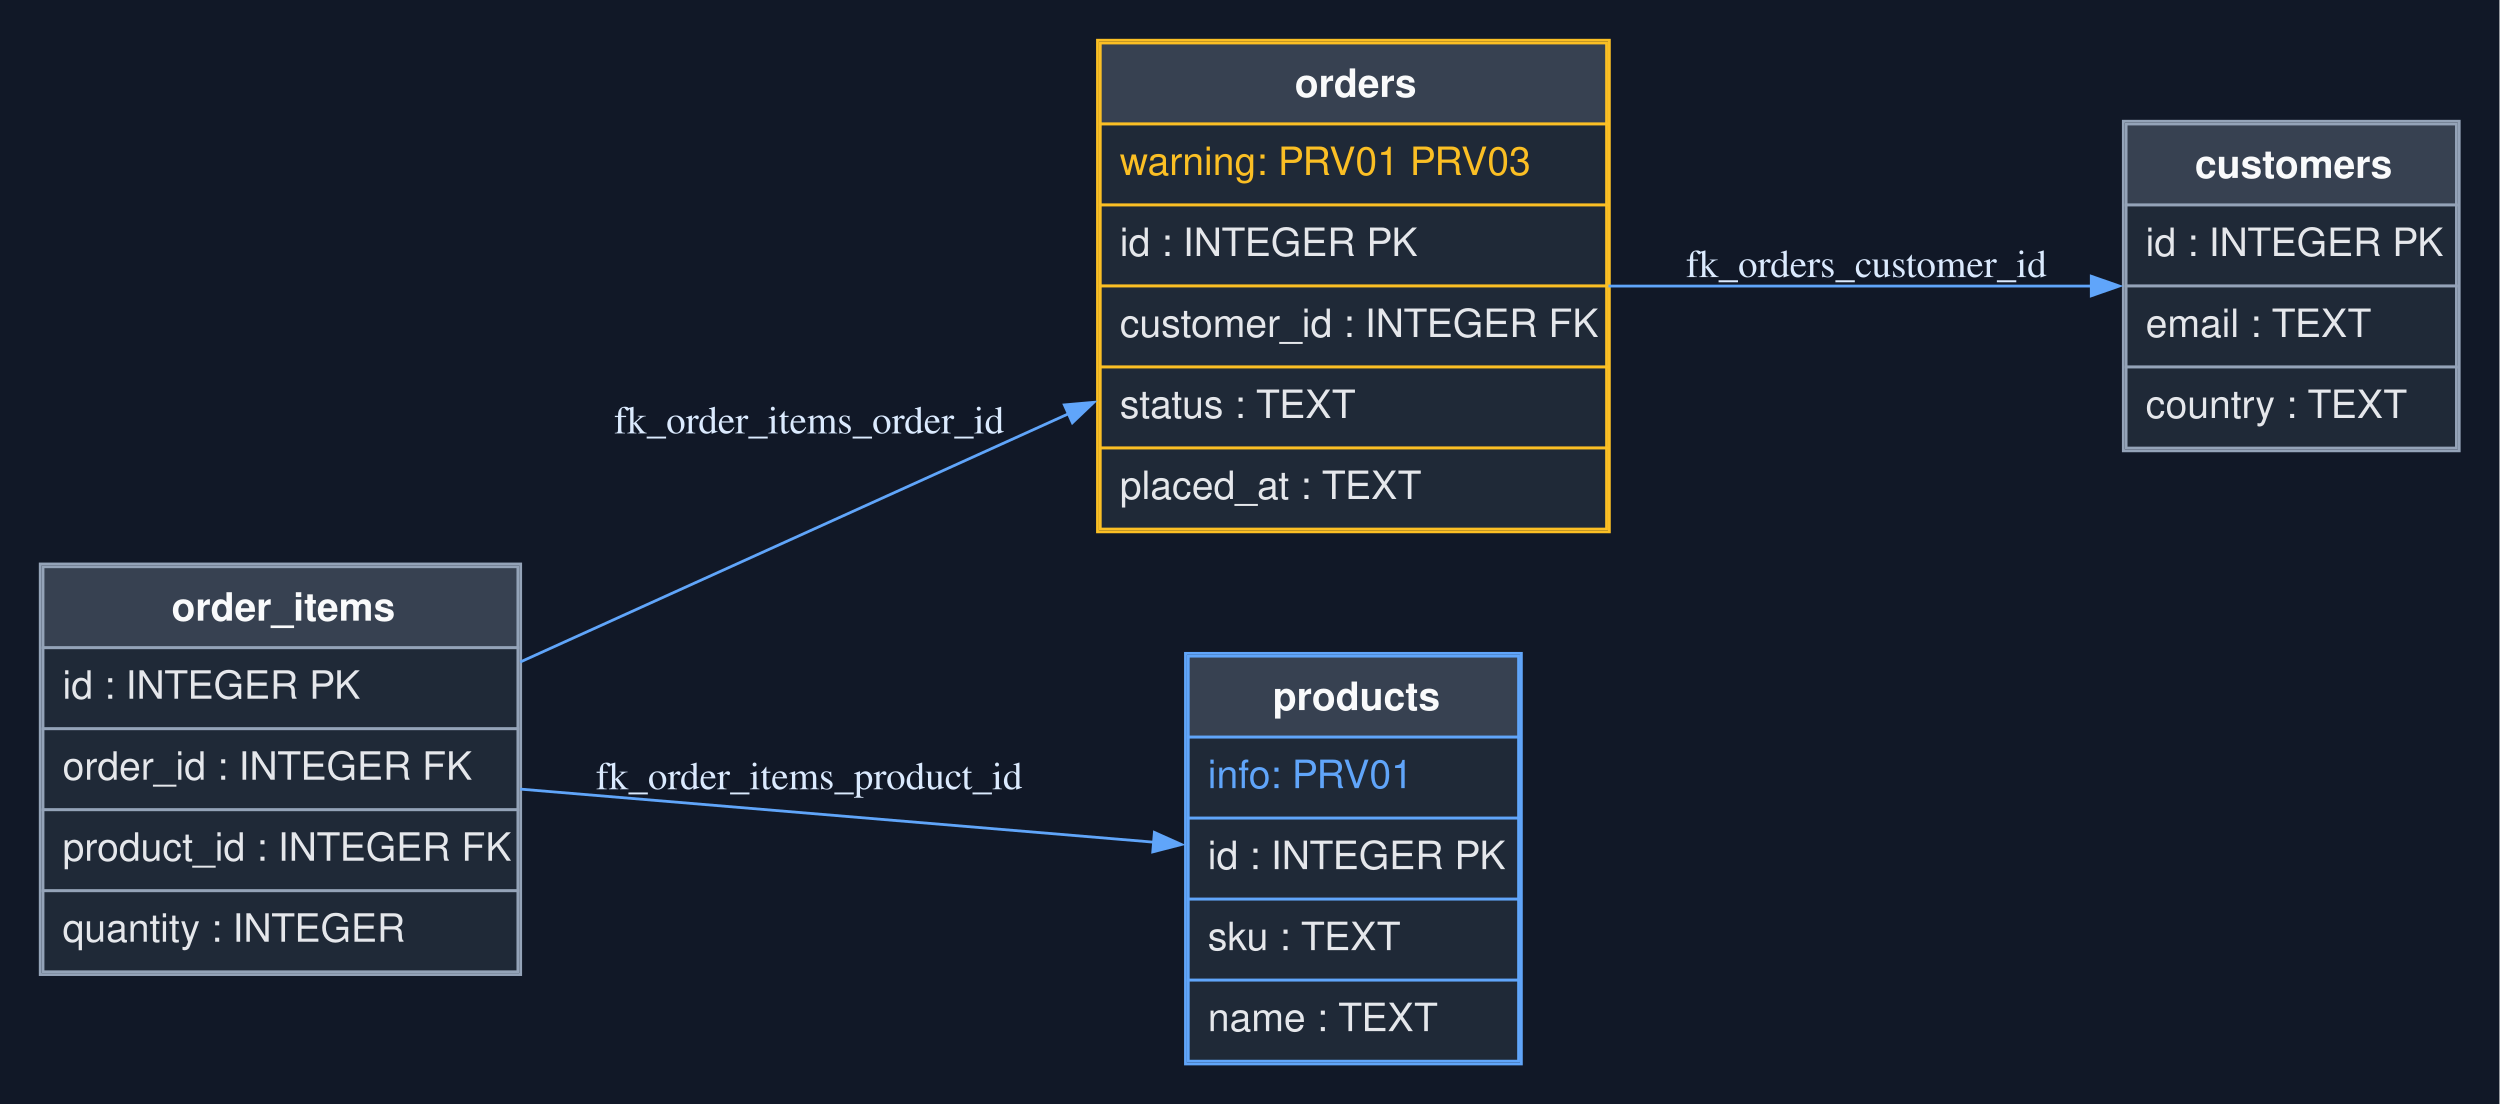
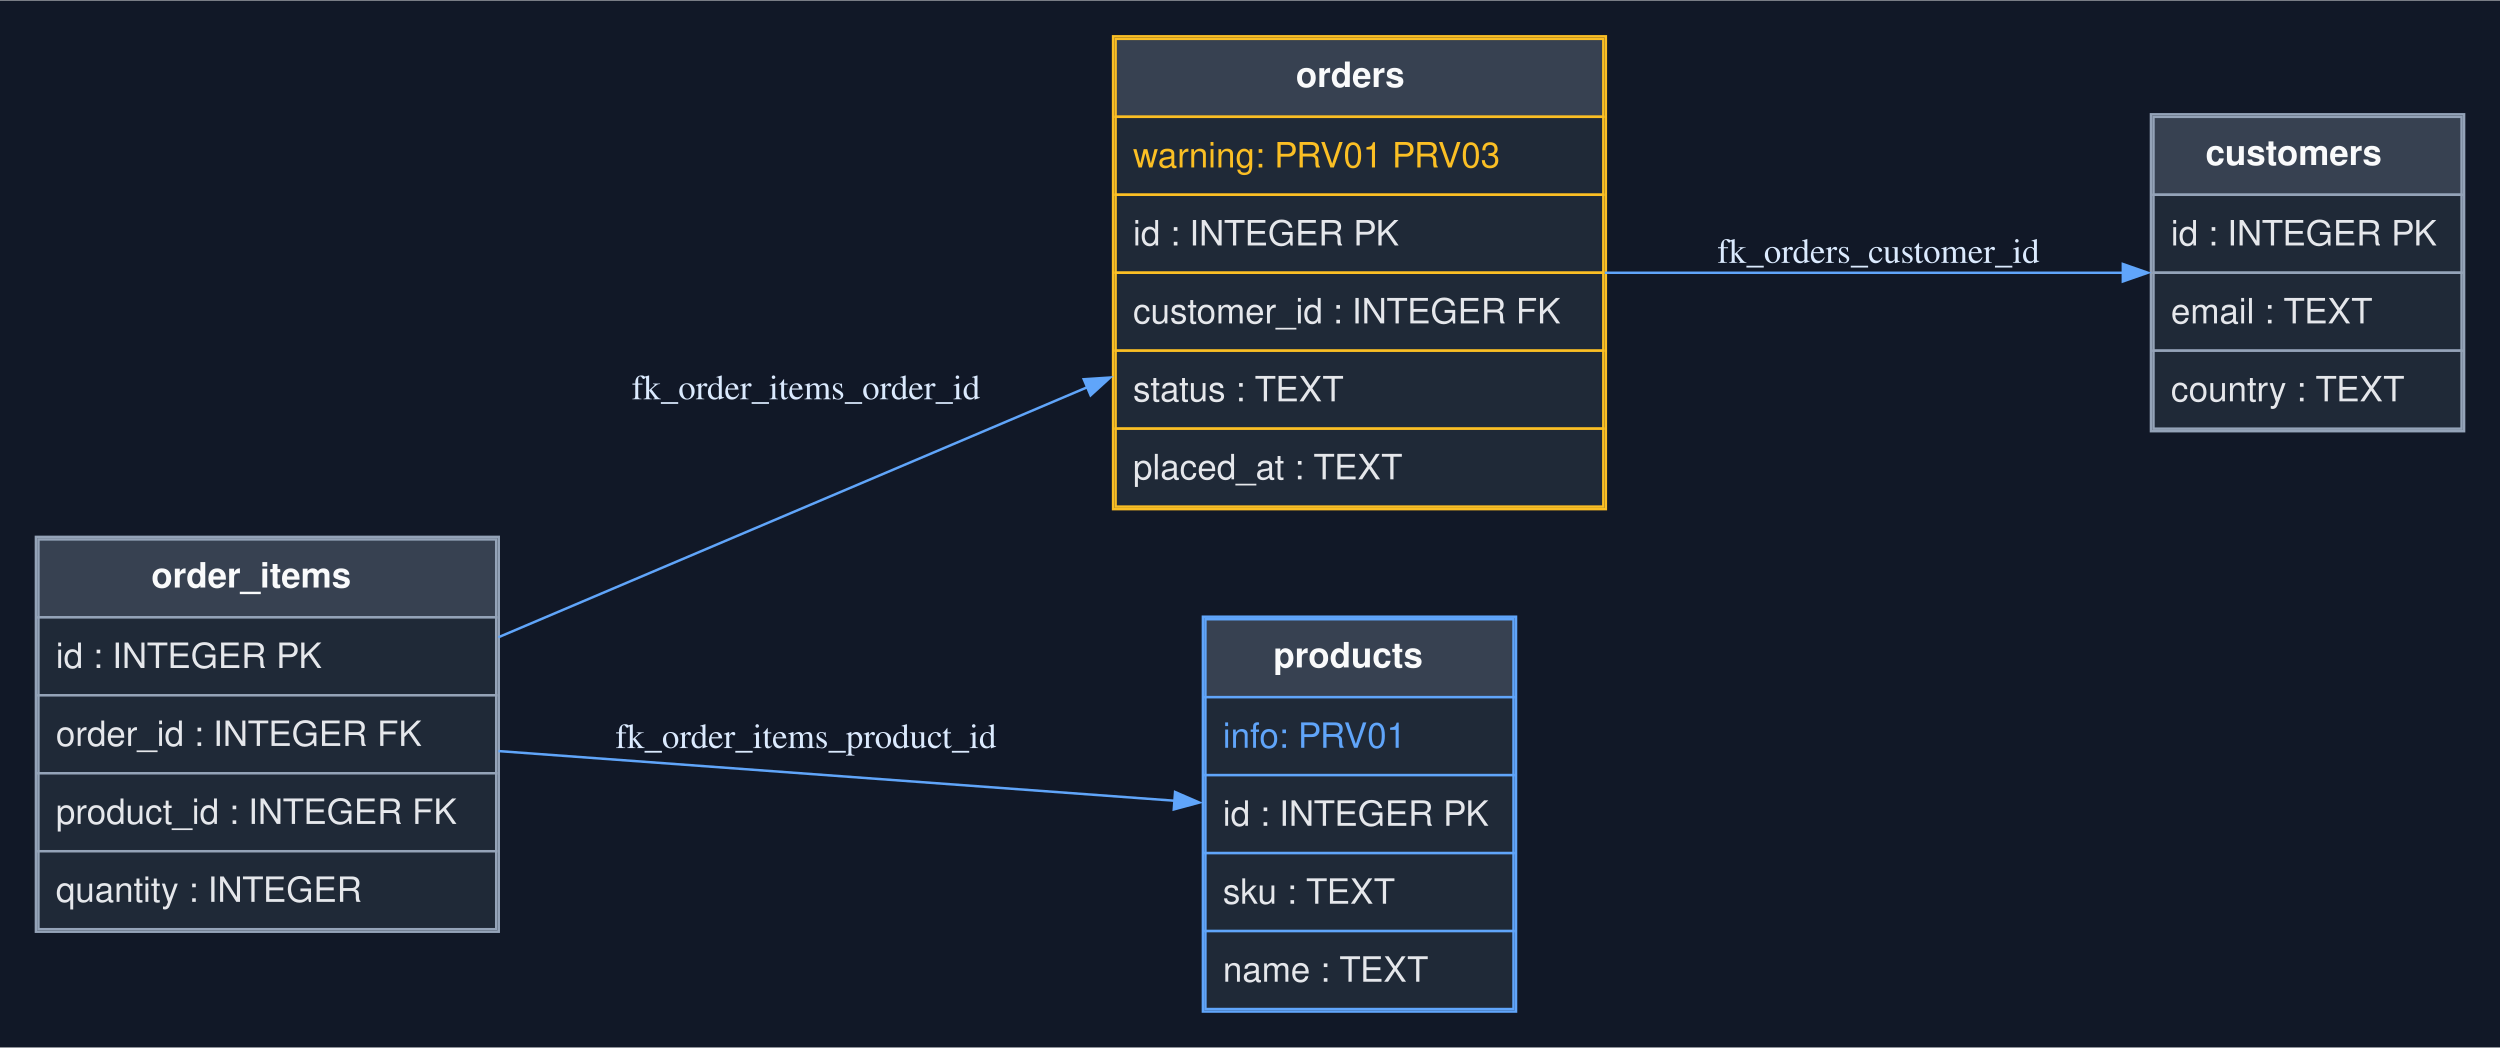
- <svg xmlns="http://www.w3.org/2000/svg" width="895pt" height="395pt" viewBox="0.00 0.00 895.00 395.00">
-   <g id="graph0" class="graph" transform="scale(1 1) rotate(0) translate(14.4 380.9)">
-     <polygon fill="#111827" stroke="none" points="-14.4,14.4 -14.4,-380.9 880.4,-380.9 880.4,14.4 -14.4,14.4" />
+ <svg xmlns="http://www.w3.org/2000/svg" width="1002pt" height="420pt" viewBox="0.00 0.00 1002.05 419.67">
+   <g id="graph0" class="graph" transform="scale(1 1) rotate(0) translate(14.4 405.27)">
+     <polygon fill="#111827" stroke="none" points="-14.4,14.4 -14.4,-405.27 987.65,-405.27 987.65,14.4 -14.4,14.4" />
    <g id="node1" class="node">
-       <polygon fill="#374151" stroke="none" points="746.75,-307.5 746.75,-336.5 865,-336.5 865,-307.5 746.75,-307.5" />
-       <polygon fill="none" stroke="#94a3b8" points="746.75,-307.5 746.75,-336.5 865,-336.5 865,-307.5 746.75,-307.5" />
-       <text xml:space="preserve" text-anchor="start" x="771.38" y="-317.2" font-family="Helvetica,sans-Serif" font-weight="bold" font-size="14.00" fill="#f9fafb">customers</text>
-       <polygon fill="#1f2937" stroke="none" points="746.75,-278.5 746.75,-307.5 865,-307.5 865,-278.5 746.75,-278.5" />
-       <polygon fill="none" stroke="#94a3b8" points="746.75,-278.5 746.75,-307.5 865,-307.5 865,-278.5 746.75,-278.5" />
-       <text xml:space="preserve" text-anchor="start" x="753.75" y="-289.25" font-family="Helvetica,sans-Serif" font-size="14.00" fill="#e5e7eb">id : INTEGER PK</text>
-       <polygon fill="#1f2937" stroke="none" points="746.75,-249.5 746.75,-278.5 865,-278.5 865,-249.5 746.75,-249.5" />
-       <polygon fill="none" stroke="#94a3b8" points="746.75,-249.5 746.75,-278.5 865,-278.5 865,-249.5 746.75,-249.5" />
-       <text xml:space="preserve" text-anchor="start" x="753.75" y="-260.25" font-family="Helvetica,sans-Serif" font-size="14.00" fill="#e5e7eb">email : TEXT</text>
-       <polygon fill="#1f2937" stroke="none" points="746.75,-220.5 746.75,-249.5 865,-249.5 865,-220.5 746.75,-220.5" />
-       <polygon fill="none" stroke="#94a3b8" points="746.75,-220.5 746.75,-249.5 865,-249.5 865,-220.5 746.75,-220.5" />
-       <text xml:space="preserve" text-anchor="start" x="753.75" y="-231.25" font-family="Helvetica,sans-Serif" font-size="14.00" fill="#e5e7eb">country : TEXT</text>
-       <polygon fill="none" stroke="#94a3b8" points="745.75,-219.5 745.75,-337.5 866,-337.5 866,-219.5 745.75,-219.5" />
+       <polygon fill="#374151" stroke="none" points="848.75,-327.38 848.75,-358.62 972.25,-358.62 972.25,-327.38 848.75,-327.38" />
+       <polygon fill="none" stroke="#94a3b8" points="848.75,-327.38 848.75,-358.62 972.25,-358.62 972.25,-327.38 848.75,-327.38" />
+       <text text-anchor="start" x="869.62" y="-339.32" font-family="Helvetica,sans-Serif" font-weight="bold" font-size="14.00" fill="#f9fafb">customers</text>
+       <polygon fill="#1f2937" stroke="none" points="848.75,-296.12 848.75,-327.38 972.25,-327.38 972.25,-296.12 848.75,-296.12" />
+       <polygon fill="none" stroke="#94a3b8" points="848.75,-296.12 848.75,-327.38 972.25,-327.38 972.25,-296.12 848.75,-296.12" />
+       <text text-anchor="start" x="855.75" y="-307.07" font-family="Helvetica,sans-Serif" font-size="14.00" fill="#e5e7eb">id : INTEGER PK</text>
+       <polygon fill="#1f2937" stroke="none" points="848.75,-264.88 848.75,-296.12 972.25,-296.12 972.25,-264.88 848.75,-264.88" />
+       <polygon fill="none" stroke="#94a3b8" points="848.75,-264.88 848.75,-296.12 972.25,-296.12 972.25,-264.88 848.75,-264.88" />
+       <text text-anchor="start" x="855.75" y="-275.82" font-family="Helvetica,sans-Serif" font-size="14.00" fill="#e5e7eb">email : TEXT</text>
+       <polygon fill="#1f2937" stroke="none" points="848.75,-233.62 848.75,-264.88 972.25,-264.88 972.25,-233.62 848.75,-233.62" />
+       <polygon fill="none" stroke="#94a3b8" points="848.75,-233.62 848.75,-264.88 972.25,-264.88 972.25,-233.62 848.75,-233.62" />
+       <text text-anchor="start" x="855.75" y="-244.57" font-family="Helvetica,sans-Serif" font-size="14.00" fill="#e5e7eb">country : TEXT</text>
+       <polygon fill="none" stroke="#94a3b8" points="847.75,-232.62 847.75,-359.62 973.25,-359.62 973.25,-232.62 847.75,-232.62" />
    </g>
    <g id="node2" class="node">
-       <polygon fill="#374151" stroke="none" points="379.5,-336.5 379.5,-365.5 560.75,-365.5 560.75,-336.5 379.5,-336.5" />
-       <polygon fill="none" stroke="#fbbf24" points="379.5,-336.5 379.5,-365.5 560.75,-365.5 560.75,-336.5 379.5,-336.5" />
-       <text xml:space="preserve" text-anchor="start" x="449.12" y="-346.2" font-family="Helvetica,sans-Serif" font-weight="bold" font-size="14.00" fill="#f9fafb">orders</text>
-       <polygon fill="#1f2937" stroke="none" points="379.5,-307.5 379.5,-336.5 560.75,-336.5 560.75,-307.5 379.5,-307.5" />
-       <polygon fill="none" stroke="#fbbf24" points="379.5,-307.5 379.5,-336.5 560.75,-336.5 560.75,-307.5 379.5,-307.5" />
-       <text xml:space="preserve" text-anchor="start" x="386.5" y="-318.25" font-family="Helvetica,sans-Serif" font-size="14.00" fill="#fbbf24">warning: PRV01 PRV03</text>
-       <polygon fill="#1f2937" stroke="none" points="379.5,-278.5 379.5,-307.5 560.75,-307.5 560.75,-278.5 379.5,-278.5" />
-       <polygon fill="none" stroke="#fbbf24" points="379.5,-278.5 379.5,-307.5 560.75,-307.5 560.75,-278.5 379.5,-278.5" />
-       <text xml:space="preserve" text-anchor="start" x="386.5" y="-289.25" font-family="Helvetica,sans-Serif" font-size="14.00" fill="#e5e7eb">id : INTEGER PK</text>
-       <polygon fill="#1f2937" stroke="none" points="379.5,-249.5 379.5,-278.5 560.75,-278.5 560.75,-249.5 379.5,-249.5" />
-       <polygon fill="none" stroke="#fbbf24" points="379.5,-249.5 379.5,-278.5 560.75,-278.5 560.75,-249.5 379.5,-249.5" />
-       <text xml:space="preserve" text-anchor="start" x="386.5" y="-260.25" font-family="Helvetica,sans-Serif" font-size="14.00" fill="#e5e7eb">customer_id : INTEGER FK</text>
-       <polygon fill="#1f2937" stroke="none" points="379.5,-220.5 379.5,-249.5 560.75,-249.5 560.75,-220.5 379.5,-220.5" />
-       <polygon fill="none" stroke="#fbbf24" points="379.5,-220.5 379.5,-249.5 560.75,-249.5 560.75,-220.5 379.5,-220.5" />
-       <text xml:space="preserve" text-anchor="start" x="386.5" y="-231.25" font-family="Helvetica,sans-Serif" font-size="14.00" fill="#e5e7eb">status : TEXT</text>
-       <polygon fill="#1f2937" stroke="none" points="379.5,-191.5 379.5,-220.5 560.75,-220.5 560.75,-191.5 379.5,-191.5" />
-       <polygon fill="none" stroke="#fbbf24" points="379.5,-191.5 379.5,-220.5 560.75,-220.5 560.75,-191.5 379.5,-191.5" />
-       <text xml:space="preserve" text-anchor="start" x="386.5" y="-202.25" font-family="Helvetica,sans-Serif" font-size="14.00" fill="#e5e7eb">placed_at : TEXT</text>
-       <polygon fill="none" stroke="#fbbf24" points="378.5,-190.5 378.5,-366.5 561.75,-366.5 561.75,-190.5 378.5,-190.5" />
+       <polygon fill="#374151" stroke="none" points="432.75,-358.62 432.75,-389.88 628.25,-389.88 628.25,-358.62 432.75,-358.62" />
+       <polygon fill="none" stroke="#fbbf24" points="432.75,-358.62 432.75,-389.88 628.25,-389.88 628.25,-358.62 432.75,-358.62" />
+       <text text-anchor="start" x="505" y="-370.57" font-family="Helvetica,sans-Serif" font-weight="bold" font-size="14.00" fill="#f9fafb">orders</text>
+       <polygon fill="#1f2937" stroke="none" points="432.75,-327.38 432.75,-358.62 628.25,-358.62 628.25,-327.38 432.75,-327.38" />
+       <polygon fill="none" stroke="#fbbf24" points="432.75,-327.38 432.75,-358.62 628.25,-358.62 628.25,-327.38 432.75,-327.38" />
+       <text text-anchor="start" x="439.75" y="-338.32" font-family="Helvetica,sans-Serif" font-size="14.00" fill="#fbbf24">warning: PRV01 PRV03</text>
+       <polygon fill="#1f2937" stroke="none" points="432.75,-296.12 432.75,-327.38 628.25,-327.38 628.25,-296.12 432.75,-296.12" />
+       <polygon fill="none" stroke="#fbbf24" points="432.75,-296.12 432.75,-327.38 628.25,-327.38 628.25,-296.12 432.75,-296.12" />
+       <text text-anchor="start" x="439.75" y="-307.07" font-family="Helvetica,sans-Serif" font-size="14.00" fill="#e5e7eb">id : INTEGER PK</text>
+       <polygon fill="#1f2937" stroke="none" points="432.75,-264.88 432.75,-296.12 628.25,-296.12 628.25,-264.88 432.75,-264.88" />
+       <polygon fill="none" stroke="#fbbf24" points="432.75,-264.88 432.75,-296.12 628.25,-296.12 628.25,-264.88 432.75,-264.88" />
+       <text text-anchor="start" x="439.75" y="-275.82" font-family="Helvetica,sans-Serif" font-size="14.00" fill="#e5e7eb">customer_id : INTEGER FK</text>
+       <polygon fill="#1f2937" stroke="none" points="432.75,-233.62 432.75,-264.88 628.25,-264.88 628.25,-233.62 432.75,-233.62" />
+       <polygon fill="none" stroke="#fbbf24" points="432.75,-233.62 432.75,-264.88 628.25,-264.88 628.25,-233.62 432.75,-233.62" />
+       <text text-anchor="start" x="439.75" y="-244.57" font-family="Helvetica,sans-Serif" font-size="14.00" fill="#e5e7eb">status : TEXT</text>
+       <polygon fill="#1f2937" stroke="none" points="432.75,-202.38 432.75,-233.62 628.25,-233.62 628.25,-202.38 432.75,-202.38" />
+       <polygon fill="none" stroke="#fbbf24" points="432.75,-202.38 432.75,-233.62 628.25,-233.62 628.25,-202.38 432.75,-202.38" />
+       <text text-anchor="start" x="439.75" y="-213.32" font-family="Helvetica,sans-Serif" font-size="14.00" fill="#e5e7eb">placed_at : TEXT</text>
+       <polygon fill="none" stroke="#fbbf24" points="431.75,-201.38 431.75,-390.88 629.25,-390.88 629.25,-201.38 431.75,-201.38" />
    </g>
    <g id="edge3" class="edge">
-       <path fill="none" stroke="#60a5fa" d="M561.44,-278.5C615.8,-278.5 683.99,-278.5 734.36,-278.5" />
-       <polygon fill="#60a5fa" stroke="#60a5fa" points="734.28,-282 744.28,-278.5 734.28,-275 734.28,-282" />
-       <text xml:space="preserve" text-anchor="middle" x="653.75" y="-281.7" font-family="Times,serif" font-size="14.00" fill="#dbeafe">fk_orders_customer_id</text>
+       <path fill="none" stroke="#60a5fa" d="M628.84,-296.12C693.65,-296.12 777.42,-296.12 836.52,-296.12" />
+       <polygon fill="#60a5fa" stroke="#60a5fa" points="836.48,-299.63 846.48,-296.13 836.48,-292.63 836.48,-299.63" />
+       <text text-anchor="middle" x="738.5" y="-300.07" font-family="Times,serif" font-size="14.00" fill="#dbeafe">fk_orders_customer_id</text>
    </g>
    <g id="node3" class="node">
-       <polygon fill="#374151" stroke="none" points="411,-117 411,-146 529.25,-146 529.25,-117 411,-117" />
-       <polygon fill="none" stroke="#60a5fa" points="411,-117 411,-146 529.25,-146 529.25,-117 411,-117" />
-       <text xml:space="preserve" text-anchor="start" x="441.25" y="-126.7" font-family="Helvetica,sans-Serif" font-weight="bold" font-size="14.00" fill="#f9fafb">products</text>
-       <polygon fill="#1f2937" stroke="none" points="411,-88 411,-117 529.25,-117 529.25,-88 411,-88" />
-       <polygon fill="none" stroke="#60a5fa" points="411,-88 411,-117 529.25,-117 529.25,-88 411,-88" />
-       <text xml:space="preserve" text-anchor="start" x="418" y="-98.75" font-family="Helvetica,sans-Serif" font-size="14.00" fill="#60a5fa">info: PRV01</text>
-       <polygon fill="#1f2937" stroke="none" points="411,-59 411,-88 529.25,-88 529.25,-59 411,-59" />
-       <polygon fill="none" stroke="#60a5fa" points="411,-59 411,-88 529.25,-88 529.25,-59 411,-59" />
-       <text xml:space="preserve" text-anchor="start" x="418" y="-69.75" font-family="Helvetica,sans-Serif" font-size="14.00" fill="#e5e7eb">id : INTEGER PK</text>
-       <polygon fill="#1f2937" stroke="none" points="411,-30 411,-59 529.25,-59 529.25,-30 411,-30" />
-       <polygon fill="none" stroke="#60a5fa" points="411,-30 411,-59 529.25,-59 529.25,-30 411,-30" />
-       <text xml:space="preserve" text-anchor="start" x="418" y="-40.75" font-family="Helvetica,sans-Serif" font-size="14.00" fill="#e5e7eb">sku : TEXT</text>
-       <polygon fill="#1f2937" stroke="none" points="411,-1 411,-30 529.25,-30 529.25,-1 411,-1" />
-       <polygon fill="none" stroke="#60a5fa" points="411,-1 411,-30 529.25,-30 529.25,-1 411,-1" />
-       <text xml:space="preserve" text-anchor="start" x="418" y="-11.75" font-family="Helvetica,sans-Serif" font-size="14.00" fill="#e5e7eb">name : TEXT</text>
-       <polygon fill="none" stroke="#60a5fa" points="410,0 410,-147 530.25,-147 530.25,0 410,0" />
+       <polygon fill="#374151" stroke="none" points="468.75,-126 468.75,-157.25 592.25,-157.25 592.25,-126 468.75,-126" />
+       <polygon fill="none" stroke="#60a5fa" points="468.75,-126 468.75,-157.25 592.25,-157.25 592.25,-126 468.75,-126" />
+       <text text-anchor="start" x="496" y="-137.95" font-family="Helvetica,sans-Serif" font-weight="bold" font-size="14.00" fill="#f9fafb">products</text>
+       <polygon fill="#1f2937" stroke="none" points="468.75,-94.75 468.75,-126 592.25,-126 592.25,-94.75 468.75,-94.75" />
+       <polygon fill="none" stroke="#60a5fa" points="468.75,-94.75 468.75,-126 592.25,-126 592.25,-94.75 468.75,-94.75" />
+       <text text-anchor="start" x="475.75" y="-105.7" font-family="Helvetica,sans-Serif" font-size="14.00" fill="#60a5fa">info: PRV01</text>
+       <polygon fill="#1f2937" stroke="none" points="468.75,-63.5 468.75,-94.75 592.25,-94.75 592.25,-63.5 468.75,-63.5" />
+       <polygon fill="none" stroke="#60a5fa" points="468.75,-63.5 468.75,-94.75 592.25,-94.75 592.25,-63.5 468.75,-63.5" />
+       <text text-anchor="start" x="475.75" y="-74.45" font-family="Helvetica,sans-Serif" font-size="14.00" fill="#e5e7eb">id : INTEGER PK</text>
+       <polygon fill="#1f2937" stroke="none" points="468.75,-32.25 468.75,-63.5 592.25,-63.5 592.25,-32.25 468.75,-32.25" />
+       <polygon fill="none" stroke="#60a5fa" points="468.75,-32.25 468.75,-63.5 592.25,-63.5 592.25,-32.25 468.75,-32.25" />
+       <text text-anchor="start" x="475.75" y="-43.2" font-family="Helvetica,sans-Serif" font-size="14.00" fill="#e5e7eb">sku : TEXT</text>
+       <polygon fill="#1f2937" stroke="none" points="468.75,-1 468.75,-32.25 592.25,-32.25 592.25,-1 468.75,-1" />
+       <polygon fill="none" stroke="#60a5fa" points="468.75,-1 468.75,-32.25 592.25,-32.25 592.25,-1 468.75,-1" />
+       <text text-anchor="start" x="475.75" y="-11.95" font-family="Helvetica,sans-Serif" font-size="14.00" fill="#e5e7eb">name : TEXT</text>
+       <polygon fill="none" stroke="#60a5fa" points="467.75,0 467.75,-158.25 593.25,-158.25 593.25,0 467.75,0" />
    </g>
    <g id="node4" class="node">
-       <polygon fill="#374151" stroke="none" points="1,-149 1,-178 171,-178 171,-149 1,-149" />
-       <polygon fill="none" stroke="#94a3b8" points="1,-149 1,-178 171,-178 171,-149 1,-149" />
-       <text xml:space="preserve" text-anchor="start" x="47" y="-158.7" font-family="Helvetica,sans-Serif" font-weight="bold" font-size="14.00" fill="#f9fafb">order_items</text>
-       <polygon fill="#1f2937" stroke="none" points="1,-120 1,-149 171,-149 171,-120 1,-120" />
-       <polygon fill="none" stroke="#94a3b8" points="1,-120 1,-149 171,-149 171,-120 1,-120" />
-       <text xml:space="preserve" text-anchor="start" x="8" y="-130.75" font-family="Helvetica,sans-Serif" font-size="14.00" fill="#e5e7eb">id : INTEGER PK</text>
-       <polygon fill="#1f2937" stroke="none" points="1,-91 1,-120 171,-120 171,-91 1,-91" />
-       <polygon fill="none" stroke="#94a3b8" points="1,-91 1,-120 171,-120 171,-91 1,-91" />
-       <text xml:space="preserve" text-anchor="start" x="8" y="-101.75" font-family="Helvetica,sans-Serif" font-size="14.00" fill="#e5e7eb">order_id : INTEGER FK</text>
-       <polygon fill="#1f2937" stroke="none" points="1,-62 1,-91 171,-91 171,-62 1,-62" />
-       <polygon fill="none" stroke="#94a3b8" points="1,-62 1,-91 171,-91 171,-62 1,-62" />
-       <text xml:space="preserve" text-anchor="start" x="8" y="-72.75" font-family="Helvetica,sans-Serif" font-size="14.00" fill="#e5e7eb">product_id : INTEGER FK</text>
-       <polygon fill="#1f2937" stroke="none" points="1,-33 1,-62 171,-62 171,-33 1,-33" />
-       <polygon fill="none" stroke="#94a3b8" points="1,-33 1,-62 171,-62 171,-33 1,-33" />
-       <text xml:space="preserve" text-anchor="start" x="8" y="-43.75" font-family="Helvetica,sans-Serif" font-size="14.00" fill="#e5e7eb">quantity : INTEGER</text>
-       <polygon fill="none" stroke="#94a3b8" points="0,-32 0,-179 172,-179 172,-32 0,-32" />
+       <polygon fill="#374151" stroke="none" points="1,-158 1,-189.25 184.5,-189.25 184.5,-158 1,-158" />
+       <polygon fill="none" stroke="#94a3b8" points="1,-158 1,-189.25 184.5,-189.25 184.5,-158 1,-158" />
+       <text text-anchor="start" x="46.25" y="-169.95" font-family="Helvetica,sans-Serif" font-weight="bold" font-size="14.00" fill="#f9fafb">order_items</text>
+       <polygon fill="#1f2937" stroke="none" points="1,-126.75 1,-158 184.5,-158 184.5,-126.75 1,-126.75" />
+       <polygon fill="none" stroke="#94a3b8" points="1,-126.75 1,-158 184.5,-158 184.5,-126.75 1,-126.75" />
+       <text text-anchor="start" x="8" y="-137.7" font-family="Helvetica,sans-Serif" font-size="14.00" fill="#e5e7eb">id : INTEGER PK</text>
+       <polygon fill="#1f2937" stroke="none" points="1,-95.5 1,-126.75 184.5,-126.75 184.5,-95.5 1,-95.5" />
+       <polygon fill="none" stroke="#94a3b8" points="1,-95.5 1,-126.75 184.5,-126.75 184.5,-95.5 1,-95.5" />
+       <text text-anchor="start" x="8" y="-106.45" font-family="Helvetica,sans-Serif" font-size="14.00" fill="#e5e7eb">order_id : INTEGER FK</text>
+       <polygon fill="#1f2937" stroke="none" points="1,-64.25 1,-95.5 184.5,-95.5 184.5,-64.25 1,-64.25" />
+       <polygon fill="none" stroke="#94a3b8" points="1,-64.25 1,-95.5 184.5,-95.5 184.5,-64.25 1,-64.25" />
+       <text text-anchor="start" x="8" y="-75.2" font-family="Helvetica,sans-Serif" font-size="14.00" fill="#e5e7eb">product_id : INTEGER FK</text>
+       <polygon fill="#1f2937" stroke="none" points="1,-33 1,-64.25 184.5,-64.25 184.5,-33 1,-33" />
+       <polygon fill="none" stroke="#94a3b8" points="1,-33 1,-64.25 184.5,-64.25 184.5,-33 1,-33" />
+       <text text-anchor="start" x="8" y="-43.95" font-family="Helvetica,sans-Serif" font-size="14.00" fill="#e5e7eb">quantity : INTEGER</text>
+       <polygon fill="none" stroke="#94a3b8" points="0,-32 0,-190.25 185.5,-190.25 185.5,-32 0,-32" />
    </g>
    <g id="edge1" class="edge">
-       <path fill="none" stroke="#60a5fa" d="M171.81,-143.89C229.8,-170.15 306.94,-205.07 368.11,-232.77" />
-       <polygon fill="#60a5fa" stroke="#60a5fa" points="366.63,-235.94 377.18,-236.87 369.51,-229.56 366.63,-235.94" />
-       <text xml:space="preserve" text-anchor="middle" x="275.25" y="-225.74" font-family="Times,serif" font-size="14.00" fill="#dbeafe">fk_order_items_order_id</text>
+       <path fill="none" stroke="#60a5fa" d="M185.36,-150.02C254.24,-179.26 348.83,-219.42 421.41,-250.24" />
+       <polygon fill="#60a5fa" stroke="#60a5fa" points="419.99,-253.43 430.56,-254.12 422.73,-246.99 419.99,-253.43" />
+       <text text-anchor="middle" x="308.62" y="-245.41" font-family="Times,serif" font-size="14.00" fill="#dbeafe">fk_order_items_order_id</text>
    </g>
    <g id="edge2" class="edge">
-       <path fill="none" stroke="#60a5fa" d="M171.81,-98.4C240.05,-92.68 334.81,-84.75 398.86,-79.38" />
-       <polygon fill="#60a5fa" stroke="#60a5fa" points="398.87,-82.9 408.54,-78.57 398.29,-75.92 398.87,-82.9" />
-       <text xml:space="preserve" text-anchor="middle" x="275.25" y="-98.35" font-family="Times,serif" font-size="14.00" fill="#dbeafe">fk_order_items_product_id</text>
+       <path fill="none" stroke="#60a5fa" d="M185.36,-104.4C266.09,-98.47 382.14,-89.95 456.68,-84.47" />
+       <polygon fill="#60a5fa" stroke="#60a5fa" points="456.59,-87.99 466.31,-83.77 456.08,-81.01 456.59,-87.99" />
+       <text text-anchor="middle" x="308.62" y="-105.62" font-family="Times,serif" font-size="14.00" fill="#dbeafe">fk_order_items_product_id</text>
    </g>
  </g>
</svg>
